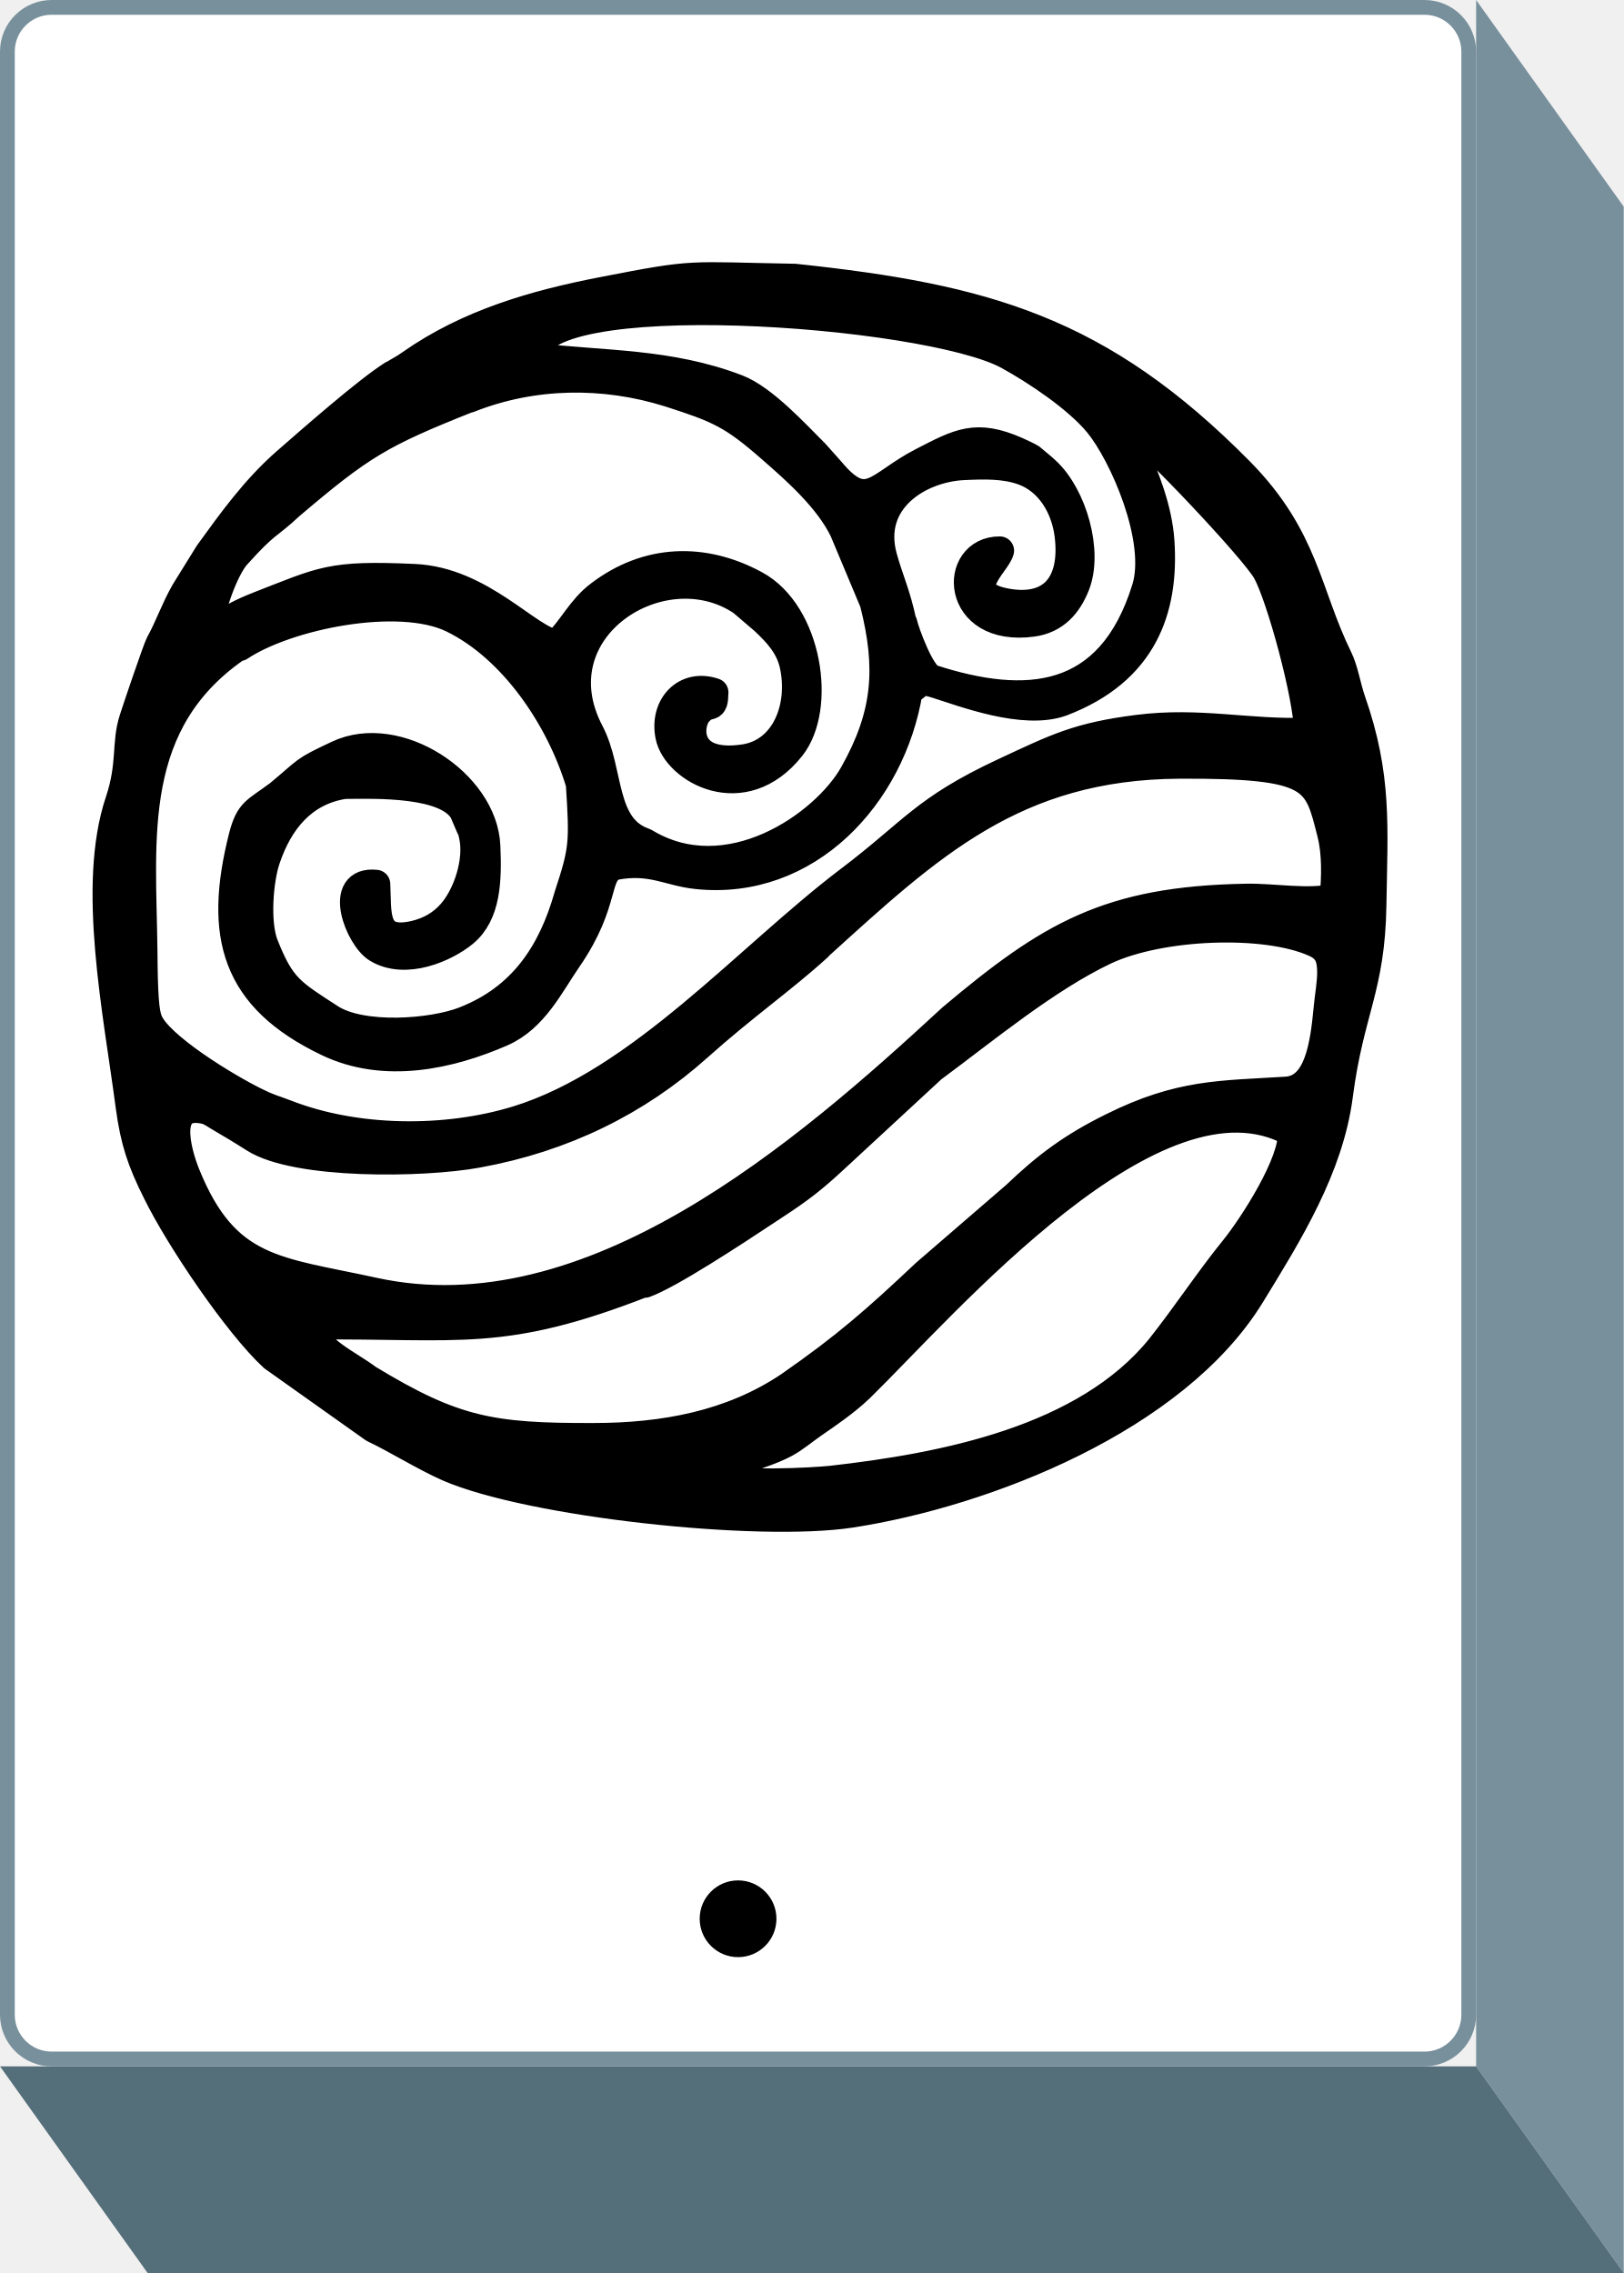
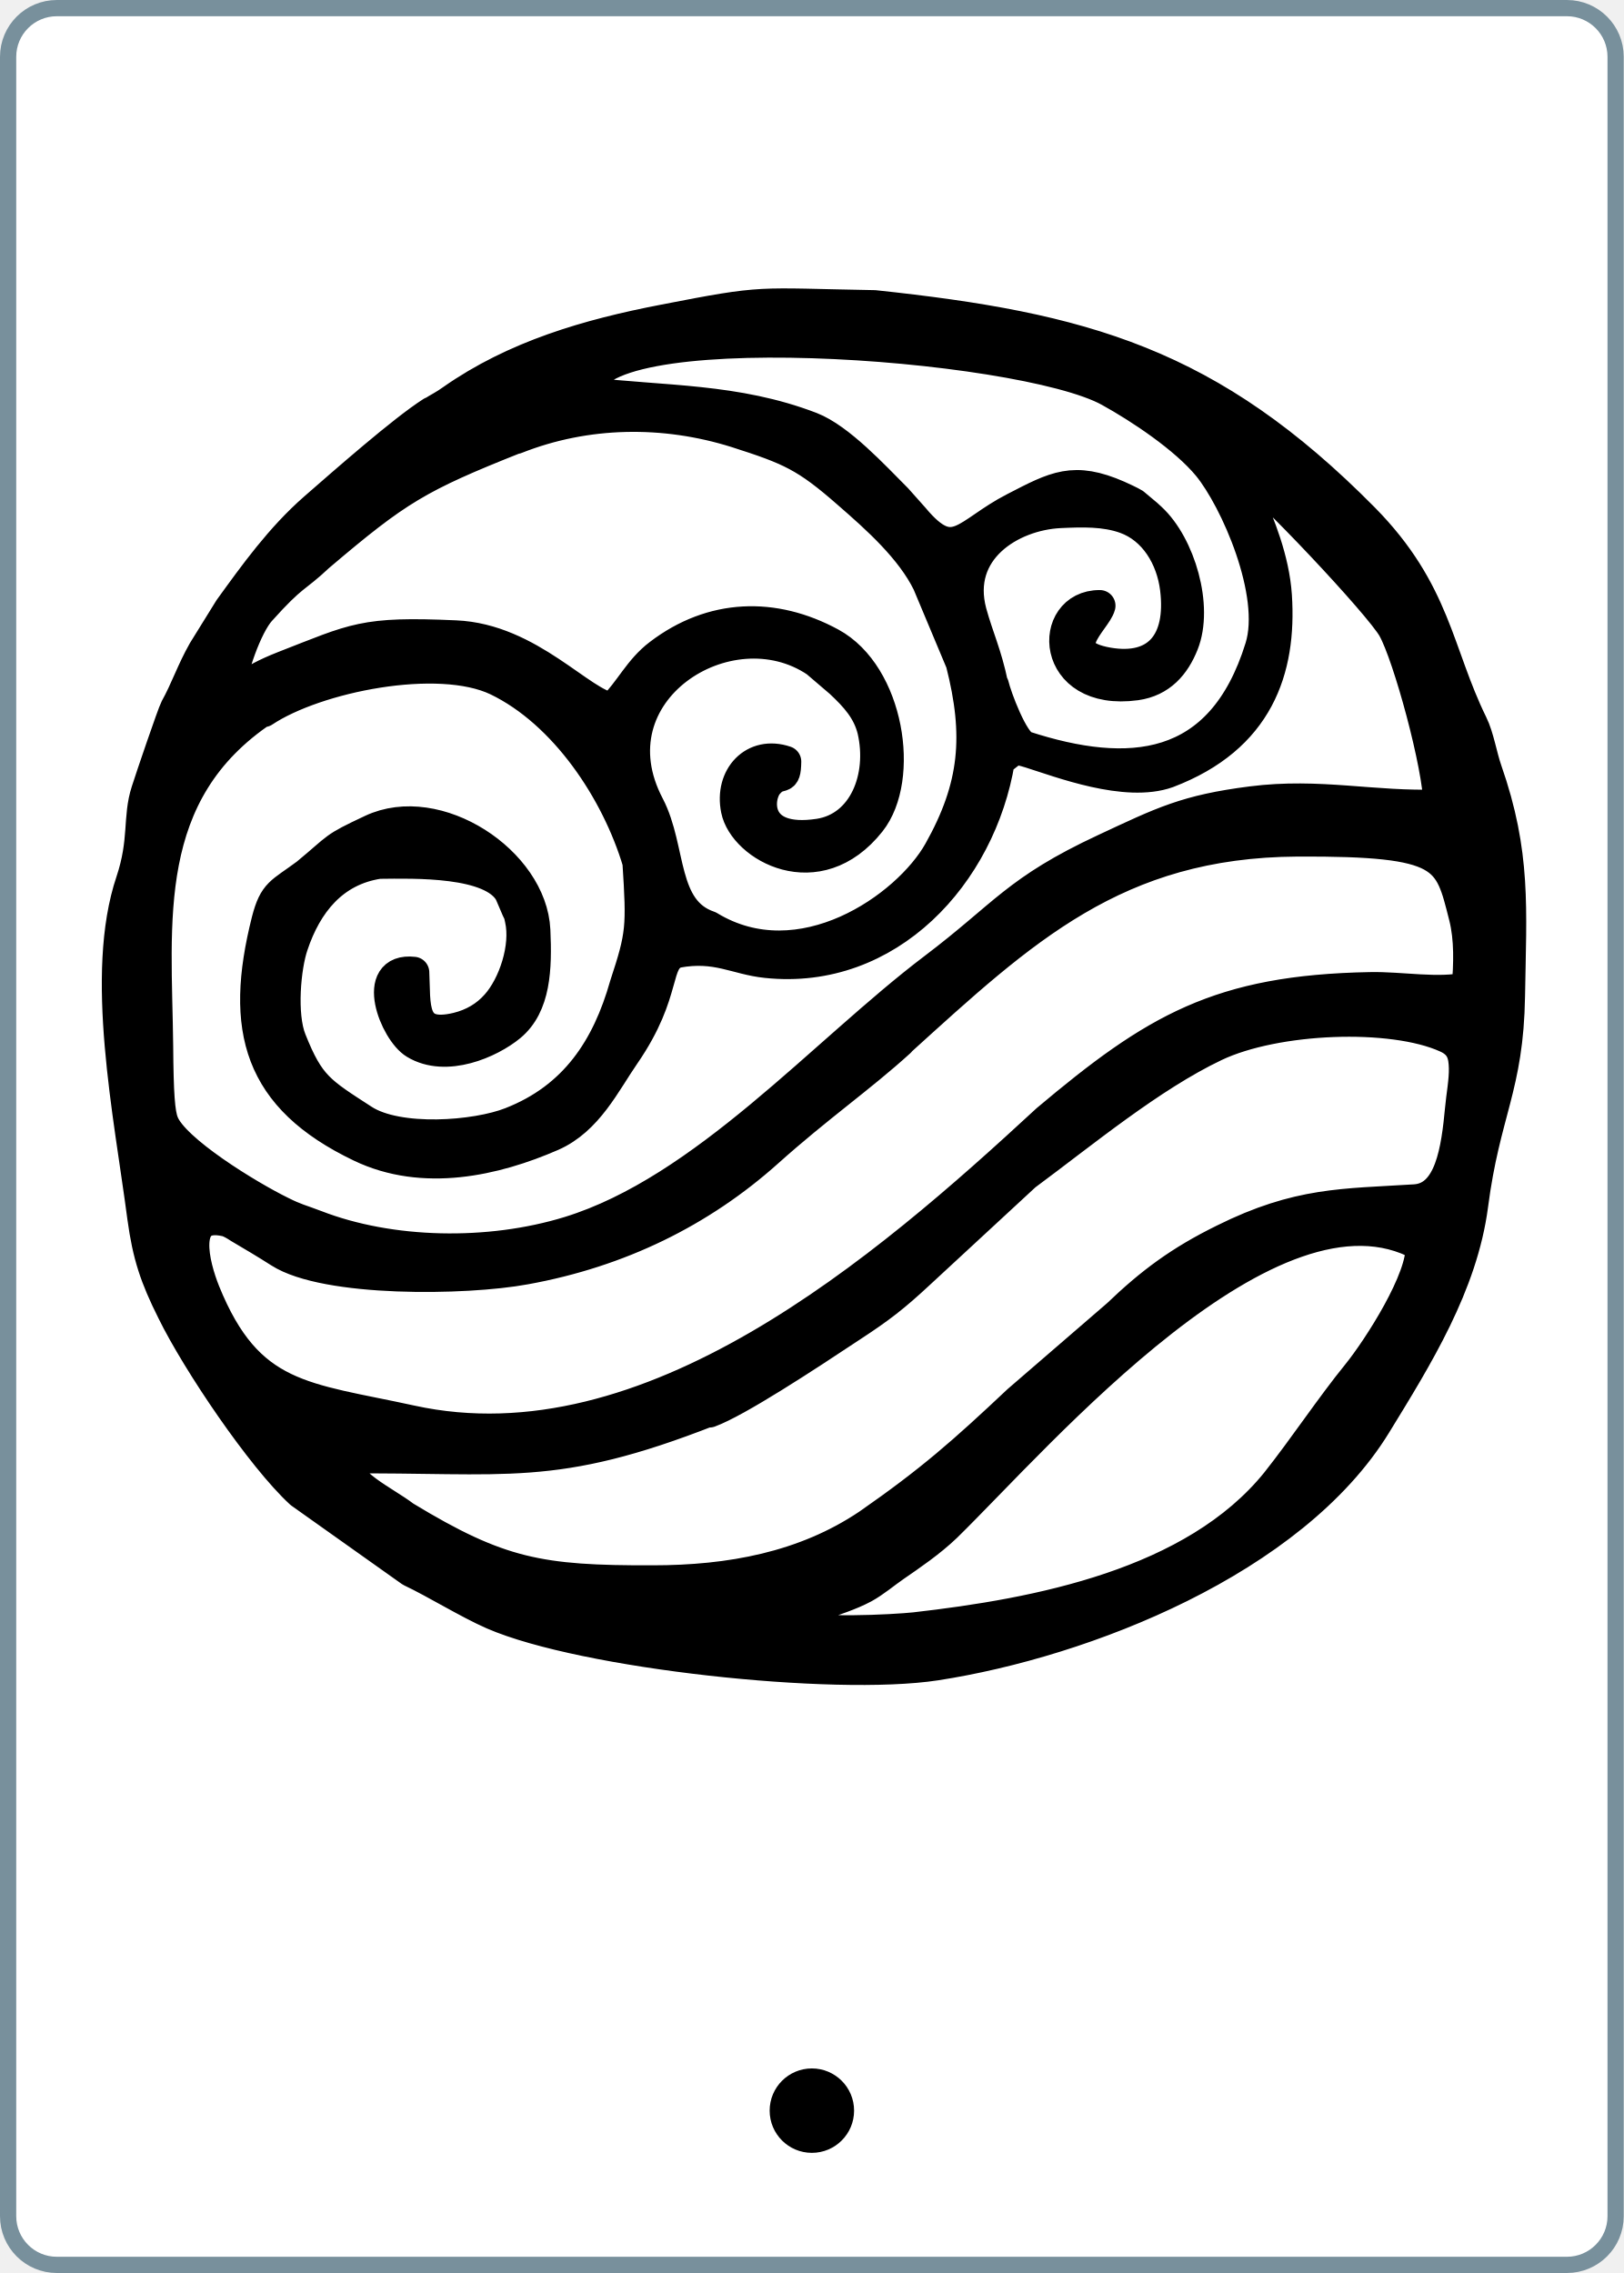
- <svg xmlns="http://www.w3.org/2000/svg" width="110" height="154" viewBox="0 0 110 154">
-   <path d="M100 0 L110 14 L110 154 L100 140 Z" fill="#78909c" />
-   <path d="M0 140 L100 140 L110 154 L10 154 Z" fill="#546e7a" />
+ <svg xmlns="http://www.w3.org/2000/svg" width="100" height="140" viewBox="0 0 100 140">
  <rect x="0.5" y="0.5" width="99" height="139" rx="3" fill="#ffffff" stroke="#78909c" stroke-width="1" />
  <g transform="translate(0,20)">
    <g transform="translate(-247.7367,-350.3456) scale(0.02143)">
      <path d="M12801 16600c-83,53 -251,201 -337,276 -97,85 -171,188 -244,289l-75 121c-33,58 -50,111 -80,165 -8,15 -72,203 -83,238 -25,77 -5,142 -44,259 -90,267 -6,668 33,966 15,110 36,172 85,270 72,147 257,420 368,522l317 225c70,33 163,91 236,123 260,113 980,191 1273,146 428,-66 1025,-301 1264,-691 119,-194 248,-401 278,-630 35,-270 102,-338 106,-602 4,-252 18,-408 -66,-648 -14,-40 -23,-97 -41,-133 -101,-206 -104,-380 -312,-591 -442,-447 -804,-547 -1406,-611 -346,-6 -307,-17 -605,41 -218,42 -428,103 -609,230 -22,16 -38,23 -58,36zm242 75c202,-80 426,-83 633,-18 156,50 200,69 322,176 84,73 181,160 229,258l96 229c53,208 41,355 -64,542 -91,162 -398,376 -661,216 -138,-47 -108,-222 -173,-347 -172,-327 229,-584 481,-414l69 59c45,42 80,81 94,138 31,135 -26,279 -155,299 -190,29 -180,-107 -147,-145 36,-42 50,0 51,-64 -91,-31 -160,44 -141,138 21,105 232,227 384,35 99,-125 53,-423 -113,-513 -164,-89 -341,-84 -493,32 -58,44 -83,103 -135,155 -89,-11 -237,-199 -451,-208 -266,-12 -287,8 -493,88 -112,44 -110,68 -156,74 3,-61 49,-192 88,-235 96,-107 98,-90 168,-156 226,-192 285,-228 567,-340zm-725 785c150,-100 501,-171 671,-90 195,94 344,319 405,523 12,188 11,208 -37,354 -51,180 -144,323 -328,395 -101,40 -325,57 -425,-8 -125,-81 -155,-97 -208,-230 -29,-72 -16,-211 5,-272 40,-120 116,-216 248,-236 102,-1 326,-8 377,85l21 49c7,18 -1,-20 9,27 18,80 -19,190 -69,246 -30,34 -68,56 -113,67 -137,33 -120,-67 -125,-160 -125,-14 -53,170 4,204 89,54 216,-2 274,-50 71,-59 75,-165 70,-275 -9,-197 -281,-377 -469,-288 -115,54 -90,46 -187,126 -74,55 -92,53 -113,134 -79,313 -24,509 268,649 181,87 387,40 550,-31 103,-45 153,-152 209,-233 126,-183 82,-272 151,-294 114,-21 169,20 257,29 350,37 615,-252 669,-580l16 -12c27,-21 28,-25 73,-11 86,27 275,100 395,57 260,-99 326,-295 312,-508 -14,-209 -170,-411 -95,-363 65,41 393,389 431,457 44,78 131,396 132,508 -189,7 -343,-34 -539,-9 -188,24 -255,58 -422,136 -255,119 -286,188 -491,343 -318,241 -659,637 -1048,757 -231,71 -514,65 -728,-18 -47,-18 -56,-18 -100,-40 -92,-45 -309,-177 -339,-256 -11,-27 -15,-83 -16,-220 -4,-358 -53,-728 306,-967zm1828 948c352,-319 620,-573 1143,-576 432,-2 436,44 480,218 16,63 14,137 8,204 -82,19 -192,-2 -279,0 -434,8 -619,119 -929,380 -462,427 -1140,1015 -1827,865 -306,-67 -469,-62 -594,-371 -30,-75 -73,-234 61,-204 11,2 29,13 38,19 39,23 78,46 117,71 133,85 533,80 706,48 270,-49 504,-164 697,-337 144,-129 267,-214 379,-316zm-547 1065c79,-29 273,-156 410,-247 81,-53 121,-84 192,-150l306 -283c165,-122 360,-284 545,-372 175,-83 508,-96 665,-25 45,20 51,52 52,88 1,37 -8,83 -11,118 -11,116 -29,256 -132,262 -205,13 -334,7 -549,114 -126,62 -209,124 -305,216l-286 247c-156,147 -251,231 -431,356 -183,123 -397,162 -619,162 -324,1 -441,-20 -713,-185 -60,-46 -171,-93 -180,-169 477,-4 604,42 1056,-135zm814 -2089c-19,-91 -42,-136 -62,-209 -48,-179 114,-280 255,-287 65,-3 129,-5 188,16 84,30 134,114 145,203 19,155 -53,238 -194,214 -162,-28 -35,-122 -24,-165 -150,-1 -145,261 104,227 71,-10 111,-57 135,-117 43,-107 -9,-284 -92,-361l-12 -11 -37 -31c-6,-4 -40,-20 -45,-22 -128,-56 -180,-27 -298,34 -141,72 -174,168 -290,29l-49 -55c-65,-65 -164,-173 -246,-205 -216,-83 -422,-74 -642,-100 -19,-237 1243,-146 1499,-5 89,49 218,135 284,215 79,96 199,367 151,522 -113,365 -381,381 -677,285 -35,-11 -84,-145 -91,-176zm-575 2700c18,-51 123,-62 205,-106 31,-17 60,-42 89,-62 45,-31 101,-69 147,-113 267,-261 936,-1045 1365,-808 8,93 -123,296 -182,369 -78,96 -153,210 -233,311 -237,294 -688,379 -1040,419 -56,6 -305,20 -350,-10z" fill="#000000" stroke="#000000" stroke-width="90.0" stroke-linejoin="round" stroke-linecap="round" />
    </g>
    <circle cx="50" cy="110" r="2.6" fill="#000000" />
  </g>
</svg>
